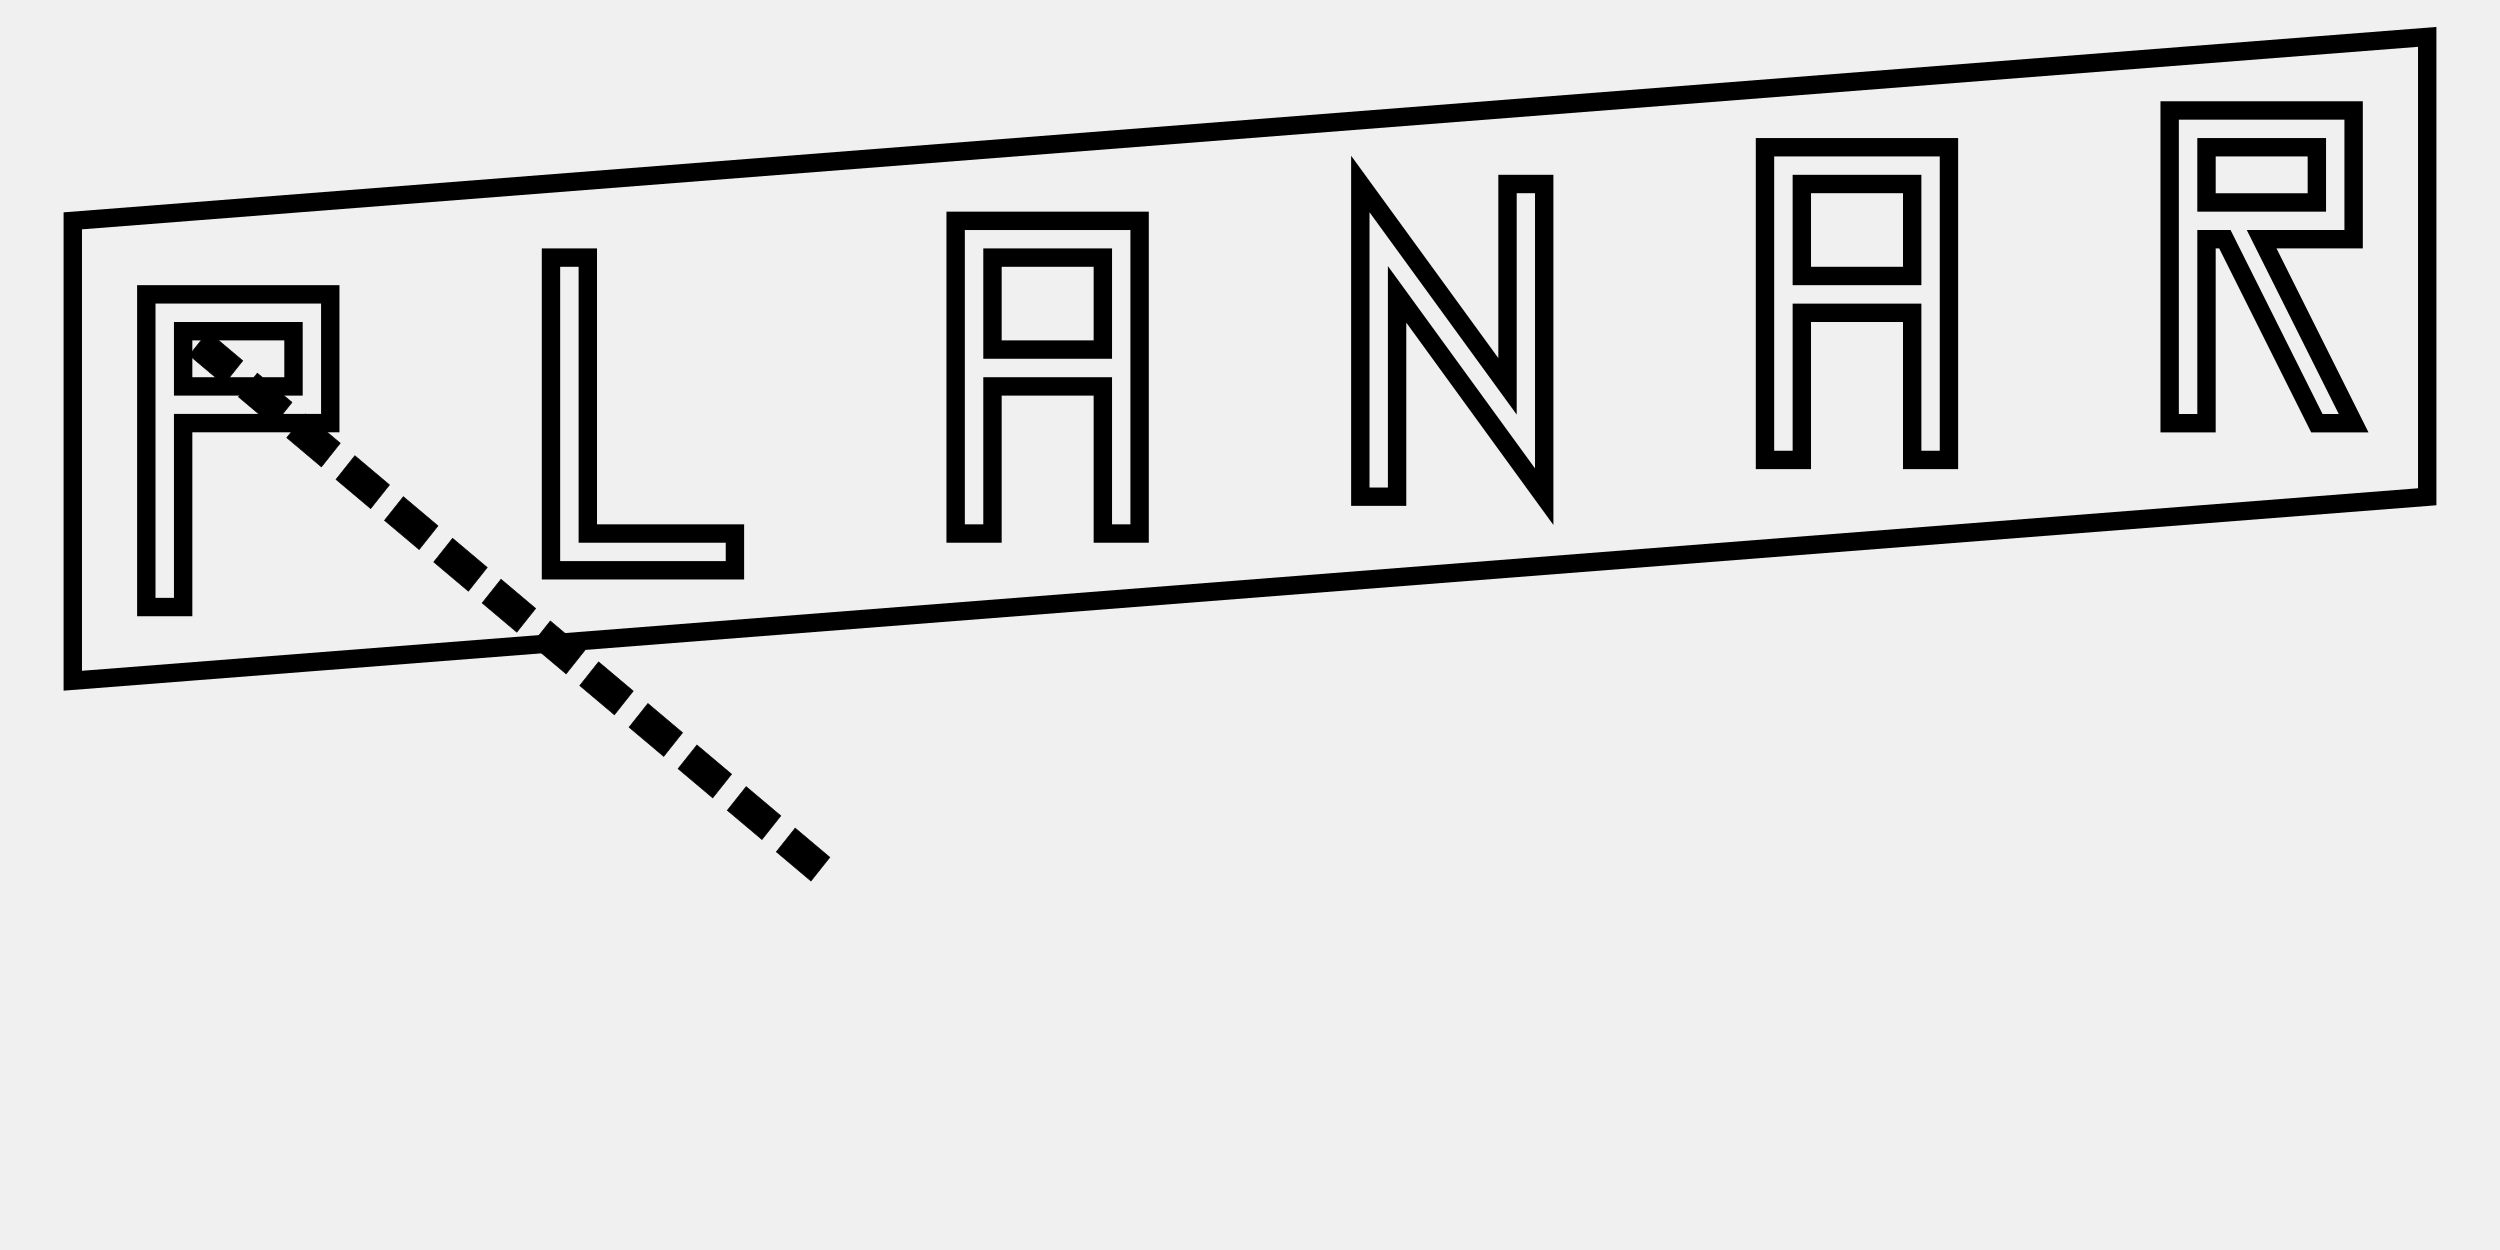
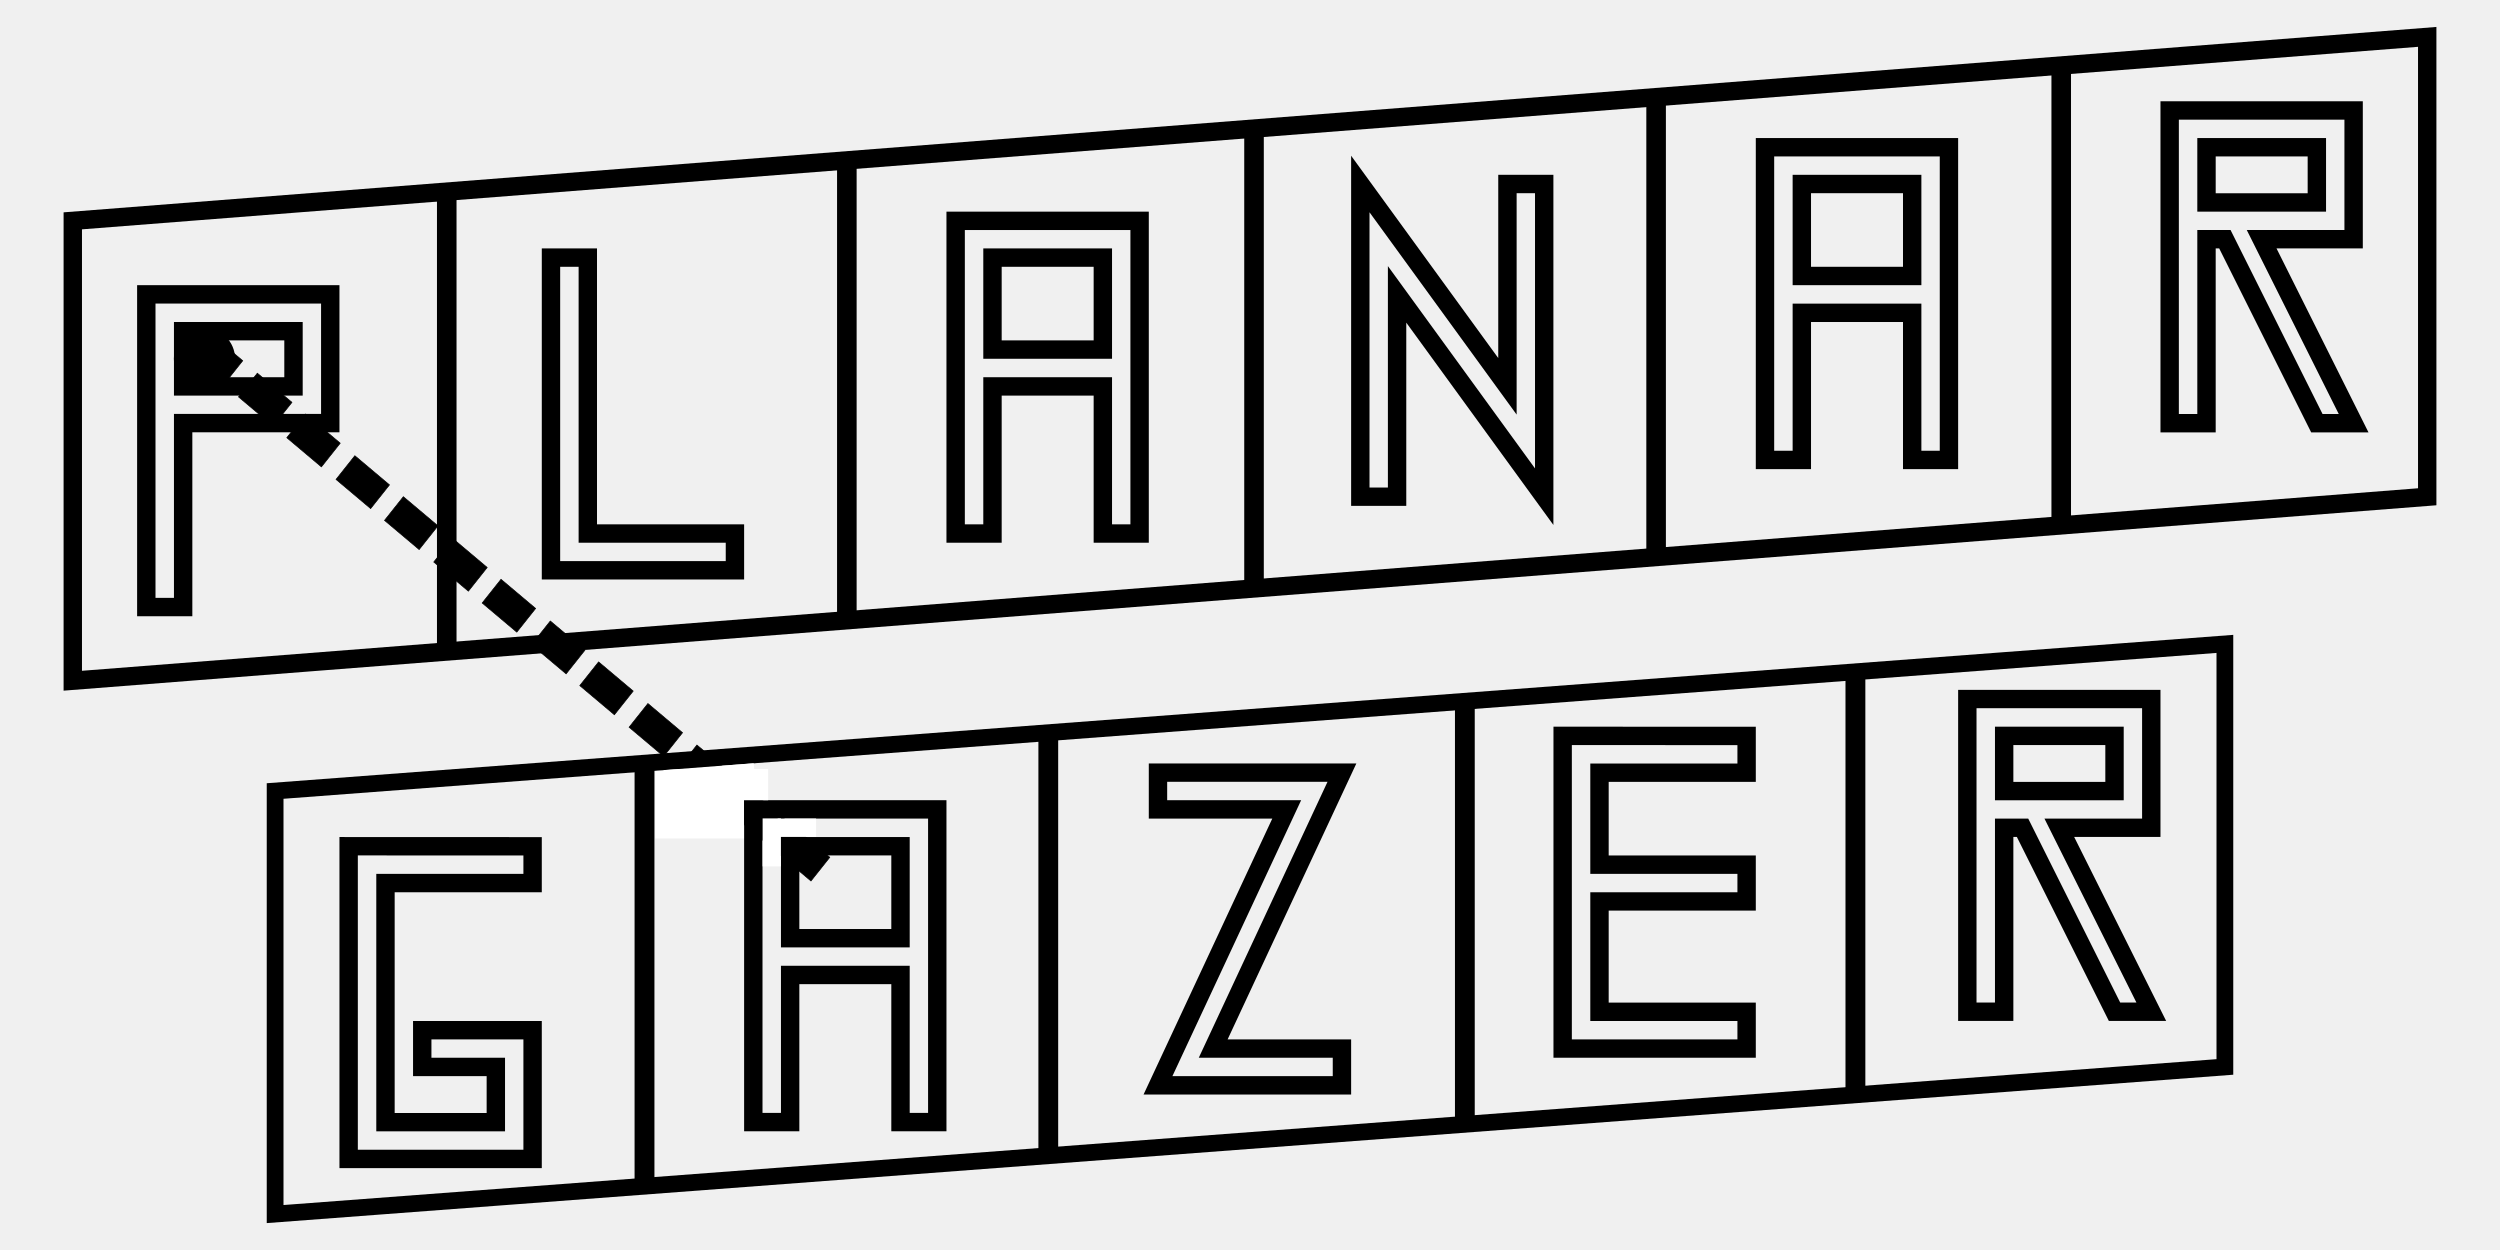
<svg xmlns="http://www.w3.org/2000/svg" width="128" height="64" viewBox="0 0 33.867 16.933" version="1.1" id="svg8">
  <defs id="defs2" />
  <g id="layer1" transform="translate(0,-280.0666)">
-     <path style="fill:none;stroke:#000000;stroke-width:0.249px;stroke-linecap:butt;stroke-linejoin:miter;stroke-opacity:1" d="m 0.986,283.058 31.895,-2.492 v 6.23 l -31.895,2.492 z" id="path3694-9" />
-     <path style="fill:none;stroke:#000000;stroke-width:0.249px;stroke-linecap:butt;stroke-linejoin:miter;stroke-opacity:1" d="m 1.982,288.29 v -4.236 h 2.492 v 1.744 H 2.481 v 2.492 z" id="path3795" />
-     <path style="fill:none;stroke:#000000;stroke-width:0.249px;stroke-linecap:butt;stroke-linejoin:miter;stroke-opacity:1" d="m 7.464,283.556 v 4.236 h 2.492 v -0.498 H 7.963 v -3.738 z" id="path3797" />
-     <path style="fill:none;stroke:#000000;stroke-width:0.249px;stroke-linecap:butt;stroke-linejoin:miter;stroke-opacity:1" d="m 12.946,287.294 v -4.236 h 2.492 v 4.236 h -0.498 v -1.993 h -1.495 v 1.993 z" id="path3799" />
-     <path style="fill:none;stroke:#000000;stroke-width:0.249px;stroke-linecap:butt;stroke-linejoin:miter;stroke-opacity:1" d="m 13.445,284.802 h 1.495 v -1.246 h -1.495 z" id="path3801" />
-     <path style="fill:none;stroke:#000000;stroke-width:0.249px;stroke-linecap:butt;stroke-linejoin:miter;stroke-opacity:1" d="m 3.976,284.553 v 0.748 H 2.481 v -0.748 z" id="path3803" />
-     <path style="fill:none;stroke:#000000;stroke-width:0.249px;stroke-linecap:butt;stroke-linejoin:miter;stroke-opacity:1" d="m 23.91,286.297 v -4.236 h 2.492 v 4.236 h -0.498 v -1.993 H 24.409 v 1.993 z" id="path3799-9" />
-     <path style="fill:none;stroke:#000000;stroke-width:0.249px;stroke-linecap:butt;stroke-linejoin:miter;stroke-opacity:1" d="m 24.409,283.805 h 1.495 v -1.246 H 24.409 Z" id="path3801-8" />
-     <path style="fill:none;stroke:#000000;stroke-width:0.249px;stroke-linecap:butt;stroke-linejoin:miter;stroke-opacity:1" d="m 29.392,285.799 v -4.236 h 2.492 v 1.744 H 30.638 l 1.246,2.492 h -0.498 l -1.246,-2.492 h -0.249 v 2.492 z" id="path3864" />
-     <path style="fill:none;stroke:#000000;stroke-width:0.249px;stroke-linecap:butt;stroke-linejoin:miter;stroke-opacity:1" d="m 31.386,282.061 v 0.748 h -1.495 v -0.748 z" id="path3803-2" />
-     <path style="fill:none;stroke:#000000;stroke-width:0.249px;stroke-linecap:butt;stroke-linejoin:miter;stroke-opacity:1" d="m 18.428,282.559 v 4.236 h 0.498 v -2.741 l 1.993,2.741 v -4.236 H 20.422 v 2.741 z" id="path3945" />
    <path style="fill:none;stroke:none;stroke-width:0.055;stroke-linecap:butt;stroke-linejoin:miter;stroke-opacity:1;stroke-miterlimit:4;stroke-dasharray:none" d="m 2.54,284.589 15.856,13.412" id="path1246" />
    <path style="fill:#000000;fill-opacity:1;stroke:#000000;stroke-width:0.009;stroke-miterlimit:4;stroke-dasharray:none;stroke-opacity:1" d="m 10.772,291.285 0.469,0.395 -0.255,0.321 -0.469,-0.395 z" id="rect195-2" />
    <path style="fill:#000000;fill-opacity:1;stroke:#000000;stroke-width:0.009;stroke-miterlimit:4;stroke-dasharray:none;stroke-opacity:1" d="m 10.108,290.723 0.469,0.395 -0.255,0.321 -0.469,-0.395 z" id="rect195-2-2" />
    <path style="fill:#000000;fill-opacity:1;stroke:#000000;stroke-width:0.009;stroke-miterlimit:4;stroke-dasharray:none;stroke-opacity:1" d="m 9.441,290.159 0.469,0.395 -0.255,0.321 -0.469,-0.395 z" id="rect195-2-4" />
    <path style="fill:#000000;fill-opacity:1;stroke:#000000;stroke-width:0.009;stroke-miterlimit:4;stroke-dasharray:none;stroke-opacity:1" d="m 8.777,289.597 0.469,0.395 -0.255,0.321 -0.469,-0.395 z" id="rect195-2-1" />
    <path style="fill:#000000;fill-opacity:1;stroke:#000000;stroke-width:0.009;stroke-miterlimit:4;stroke-dasharray:none;stroke-opacity:1" d="m 8.109,289.033 0.469,0.395 -0.255,0.321 -0.469,-0.395 z" id="rect195-2-4-2" />
    <path style="fill:#000000;fill-opacity:1;stroke:#000000;stroke-width:0.009;stroke-miterlimit:4;stroke-dasharray:none;stroke-opacity:1" d="m 7.455,288.479 0.469,0.395 -0.255,0.321 -0.469,-0.395 z" id="rect195-2-9" />
    <path style="fill:#000000;fill-opacity:1;stroke:#000000;stroke-width:0.009;stroke-miterlimit:4;stroke-dasharray:none;stroke-opacity:1" d="m 6.787,287.914 0.469,0.395 -0.255,0.321 -0.469,-0.395 z" id="rect195-2-4-8" />
    <path style="fill:#000000;fill-opacity:1;stroke:#000000;stroke-width:0.009;stroke-miterlimit:4;stroke-dasharray:none;stroke-opacity:1" d="m 6.131,287.359 0.469,0.395 -0.255,0.321 -0.469,-0.395 z" id="rect195-2-7" />
    <path style="fill:#000000;fill-opacity:1;stroke:#000000;stroke-width:0.009;stroke-miterlimit:4;stroke-dasharray:none;stroke-opacity:1" d="m 5.464,286.795 0.469,0.395 -0.255,0.321 -0.469,-0.395 z" id="rect195-2-4-0" />
    <path style="fill:#000000;fill-opacity:1;stroke:#000000;stroke-width:0.009;stroke-miterlimit:4;stroke-dasharray:none;stroke-opacity:1" d="m 4.807,286.24 0.469,0.395 -0.255,0.321 -0.469,-0.395 z" id="rect195-2-91" />
    <path style="fill:#000000;fill-opacity:1;stroke:#000000;stroke-width:0.009;stroke-miterlimit:4;stroke-dasharray:none;stroke-opacity:1" d="m 4.14,285.675 0.469,0.395 -0.255,0.321 -0.469,-0.395 z" id="rect195-2-4-28" />
    <path style="fill:#000000;fill-opacity:1;stroke:#000000;stroke-width:0.009;stroke-miterlimit:4;stroke-dasharray:none;stroke-opacity:1" d="m 3.486,285.122 0.469,0.395 -0.255,0.321 -0.469,-0.395 z" id="rect195-2-5" />
    <path style="fill:#000000;fill-opacity:1;stroke:#000000;stroke-width:0.009;stroke-miterlimit:4;stroke-dasharray:none;stroke-opacity:1" d="m 2.819,284.558 0.469,0.395 -0.255,0.321 -0.469,-0.395 z" id="rect195-2-4-89" />
+     <path style="fill:#000000;fill-opacity:1;stroke:#000000;stroke-width:0.009;stroke-miterlimit:4;stroke-dasharray:none;stroke-opacity:1" d="m 10.507,291.06 0.469,0.395 -0.255,0.321 -0.469,-0.395 z" id="rect195-2-2-3" />
+     <path style="fill:#000000;fill-opacity:1;stroke:#000000;stroke-width:0.009;stroke-miterlimit:4;stroke-dasharray:none;stroke-opacity:1" d="m 9.839,290.496 0.469,0.395 -0.255,0.321 -0.469,-0.395 z" id="rect195-2-4-1" />
+     <path style="fill:none;stroke:#000000;stroke-width:0.227px;stroke-linecap:butt;stroke-linejoin:miter;stroke-opacity:1" d="m 3.727,290.782 26.413,-1.993 v 5.731 l -26.413,1.993 z" id="path3694" />
+     <path style="fill:none;stroke:#000000;stroke-width:0.249px;stroke-linecap:butt;stroke-linejoin:miter;stroke-opacity:1" d="m 0.986,283.058 31.895,-2.492 v 6.23 l -31.895,2.492 z" id="path3694-9-1" />
+     <path style="fill:none;stroke:#000000;stroke-width:0.249px;stroke-linecap:butt;stroke-linejoin:miter;stroke-opacity:1" d="m 1.982,288.29 v -4.236 h 2.492 v 1.744 H 2.481 v 2.492 z" id="path3795-9" />
+     <path style="fill:none;stroke:#000000;stroke-width:0.249px;stroke-linecap:butt;stroke-linejoin:miter;stroke-opacity:1" d="m 7.464,283.556 v 4.236 h 2.492 v -0.498 H 7.963 v -3.738 z" id="path3797-8" />
+     <path style="fill:none;stroke:#000000;stroke-width:0.249px;stroke-linecap:butt;stroke-linejoin:miter;stroke-opacity:1" d="m 12.946,287.294 v -4.236 h 2.492 v 4.236 h -0.498 v -1.993 h -1.495 v 1.993 z" id="path3799-3" />
+     <path style="fill:none;stroke:#000000;stroke-width:0.249px;stroke-linecap:butt;stroke-linejoin:miter;stroke-opacity:1" d="m 13.445,284.802 h 1.495 v -1.246 h -1.495 z" id="path3801-6" />
+     <path style="fill:none;stroke:#000000;stroke-width:0.249px;stroke-linecap:butt;stroke-linejoin:miter;stroke-opacity:1" d="m 3.976,284.553 v 0.748 H 2.481 v -0.748 z" id="path3803-5" />
+     <path style="fill:none;stroke:#000000;stroke-width:0.249px;stroke-linecap:butt;stroke-linejoin:miter;stroke-opacity:1" d="m 23.91,286.297 v -4.236 h 2.492 v 4.236 h -0.498 v -1.993 h -1.495 v 1.993 z" id="path3799-9-0" />
+     <path style="fill:none;stroke:#000000;stroke-width:0.249px;stroke-linecap:butt;stroke-linejoin:miter;stroke-opacity:1" d="m 24.409,283.805 h 1.495 v -1.246 h -1.495 z" id="path3801-8-4" />
+     <path style="fill:none;stroke:#000000;stroke-width:0.249px;stroke-linecap:butt;stroke-linejoin:miter;stroke-opacity:1" d="m 29.392,285.799 v -4.236 h 2.492 v 1.744 H 30.638 l 1.246,2.492 h -0.498 l -1.246,-2.492 h -0.249 v 2.492 z" id="path3864-5" />
+     <path style="fill:none;stroke:#000000;stroke-width:0.249px;stroke-linecap:butt;stroke-linejoin:miter;stroke-opacity:1" d="m 31.386,282.061 v 0.748 h -1.495 v -0.748 z" id="path3803-2-4" />
+     <path style="fill:none;stroke:#000000;stroke-width:0.249px;stroke-linecap:butt;stroke-linejoin:miter;stroke-opacity:1" d="m 10.205,295.267 v -4.236 h 2.492 v 4.236 H 12.199 v -1.993 h -1.495 v 1.993 z" id="path3799-6" />
+     <path style="fill:none;stroke:#000000;stroke-width:0.249px;stroke-linecap:butt;stroke-linejoin:miter;stroke-opacity:1" d="M 10.704,292.776 H 12.199 V 291.53 H 10.704 Z" id="path3801-1" />
+     <path style="fill:none;stroke:#000000;stroke-width:0.249px;stroke-linecap:butt;stroke-linejoin:miter;stroke-opacity:1" d="m 15.687,290.533 v 0.498 h 1.744 l -1.744,3.738 h 2.492 v -0.498 h -1.744 l 1.744,-3.738 z" id="path3907" />
+     <path style="fill:none;stroke:#000000;stroke-width:0.249px;stroke-linecap:butt;stroke-linejoin:miter;stroke-opacity:1" d="m 21.169,290.035 v 4.236 h 2.492 v -0.498 h -1.993 v -1.495 h 1.993 v -0.498 h -1.993 v -1.246 h 1.993 v -0.498 z" id="path3909" />
+     <path style="fill:none;stroke:#000000;stroke-width:0.249px;stroke-linecap:butt;stroke-linejoin:miter;stroke-opacity:1" d="m 26.651,293.772 v -4.236 h 2.492 v 1.744 h -1.246 l 1.246,2.492 h -0.498 l -1.246,-2.492 h -0.249 v 2.492 z" id="path3864-9" />
+     <path style="fill:none;stroke:#000000;stroke-width:0.249px;stroke-linecap:butt;stroke-linejoin:miter;stroke-opacity:1" d="m 28.645,290.035 v 0.748 h -1.495 v -0.748 z" id="path3803-2-1" />
+     <path style="fill:none;stroke:#000000;stroke-width:0.249px;stroke-linecap:butt;stroke-linejoin:miter;stroke-opacity:1" d="m 4.723,291.53 v 4.236 h 2.492 v -1.744 H 5.72 v 0.498 h 0.997 v 0.748 H 5.222 v -3.239 h 1.993 v -0.498 z" id="path3937" />
+     <path style="fill:none;stroke:#000000;stroke-width:0.249px;stroke-linecap:butt;stroke-linejoin:miter;stroke-opacity:1" d="m 18.428,282.559 v 4.236 h 0.498 v -2.741 l 1.993,2.741 v -4.236 h -0.498 v 2.741 z" id="path3945-4" />
+     <path style="fill:none;stroke:#000000;stroke-width:0.269px;stroke-linecap:butt;stroke-linejoin:miter;stroke-opacity:1" d="m 8.731,290.385 v 5.749" id="path5580" />
+     <path style="fill:none;stroke:#000000;stroke-width:0.268px;stroke-linecap:butt;stroke-linejoin:miter;stroke-opacity:1" d="m 14.201,290.02 v 5.686" id="path5582" />
+     <path style="fill:none;stroke:#000000;stroke-width:0.268px;stroke-linecap:butt;stroke-linejoin:miter;stroke-opacity:1" d="m 19.844,289.592 v 5.705" id="path5584" />
+     <path style="fill:none;stroke:#000000;stroke-width:0.269px;stroke-linecap:butt;stroke-linejoin:miter;stroke-opacity:1" d="m 25.135,289.144 v 5.739" id="path5586" />
+     <rect style="fill:#ffffff;fill-opacity:1;stroke:none;stroke-width:0.102;stroke-miterlimit:4;stroke-dasharray:none;stroke-opacity:1" id="rect5639" width="1.204" height="0.912" x="8.875" y="290.513" />
+     <rect style="fill:#ffffff;fill-opacity:1;stroke:none;stroke-width:0.101;stroke-miterlimit:4;stroke-dasharray:none;stroke-opacity:1" id="rect5643" width="1.225" height="0.423" x="9.181" y="290.484" />
+     <rect style="fill:#ffffff;fill-opacity:1;stroke:none;stroke-width:0.1;stroke-miterlimit:4;stroke-dasharray:none;stroke-opacity:1" id="rect5643-7" width="1.225" height="0.422" x="-13.45" y="290.334" transform="matrix(0.9970583,-0.07664699,0.07715164,0.9970194,0,0)" />
+     <rect style="fill:#ffffff;fill-opacity:1;stroke:none;stroke-width:0.1;stroke-miterlimit:4;stroke-dasharray:none;stroke-opacity:1" id="rect5660" width="0.248" height="0.65" x="10.331" y="291.153" />
+     <rect style="fill:#ffffff;fill-opacity:1;stroke:none;stroke-width:0.101;stroke-miterlimit:4;stroke-dasharray:none;stroke-opacity:1" id="rect5662" width="0.52" height="0.249" x="10.535" y="291.155" />
+     <path style="fill:none;stroke:#000000;stroke-width:0.265px;stroke-linecap:butt;stroke-linejoin:miter;stroke-opacity:1" d="m 6.052,282.74 v 6.085" id="path5664" />
+     <path style="fill:none;stroke:#000000;stroke-width:0.265px;stroke-linecap:butt;stroke-linejoin:miter;stroke-opacity:1" d="m 11.472,282.183 v 6.35" id="path5666" />
+     <path style="fill:none;stroke:#000000;stroke-width:0.265px;stroke-linecap:butt;stroke-linejoin:miter;stroke-opacity:1" d="m 16.988,281.864 v 6.085" id="path5668" />
+     <path style="fill:none;stroke:#000000;stroke-width:0.265px;stroke-linecap:butt;stroke-linejoin:miter;stroke-opacity:1" d="M 22.435,281.458 V 287.543" id="path5670" />
+     <path style="fill:none;stroke:#000000;stroke-width:0.265px;stroke-linecap:butt;stroke-linejoin:miter;stroke-opacity:1" d="m 27.923,281.016 v 6.085" id="path5672" />
+     <circle style="fill:#000000;fill-opacity:1;stroke:#000000;stroke-width:0.253;stroke-opacity:1" id="path5115" cx="2.77" cy="284.926" r="0.288" />
  </g>
</svg>
